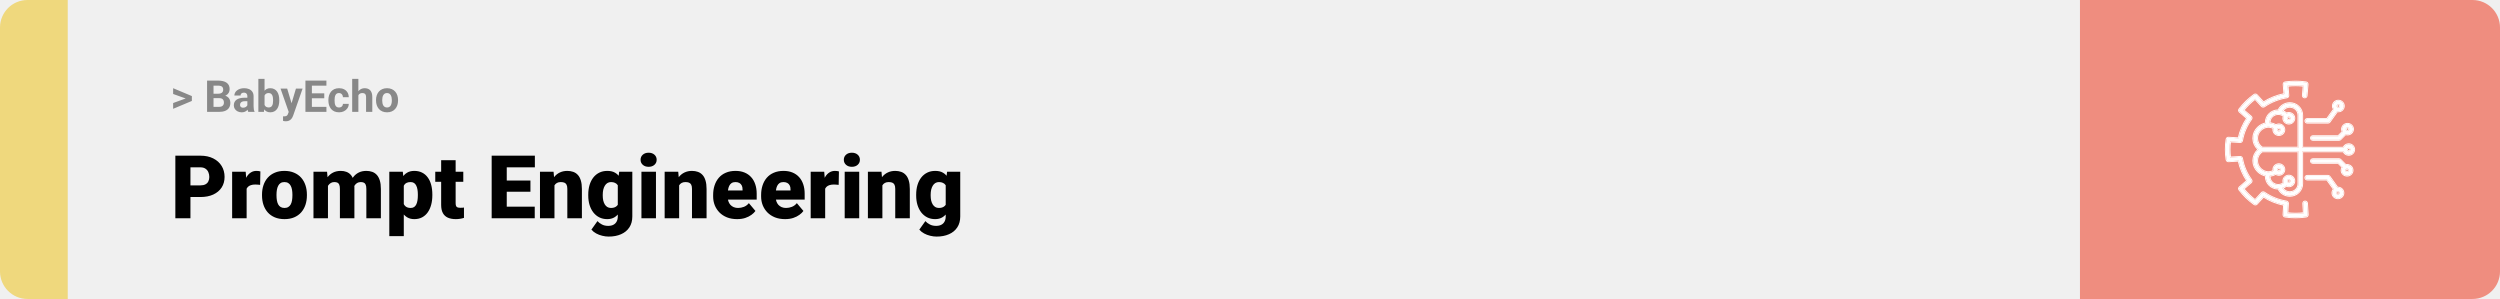
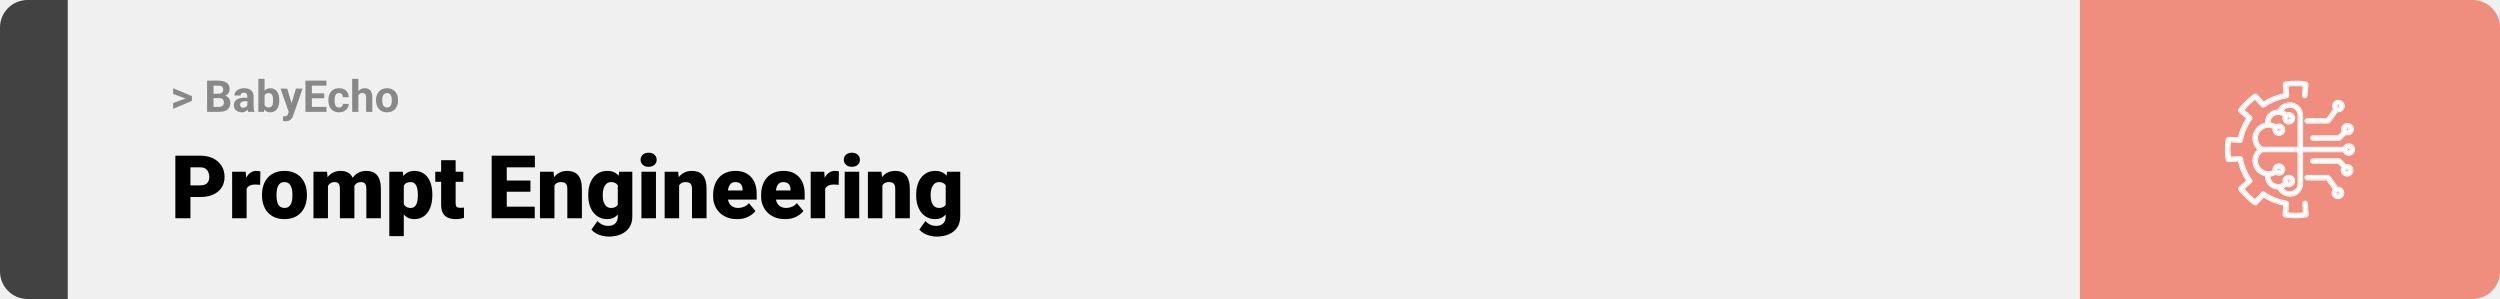
<svg xmlns="http://www.w3.org/2000/svg" width="1363" height="163" viewBox="0 0 1363 163" fill="none">
-   <path d="M0 15C0 6.716 6.716 0 15 0H37V163H15C6.716 163 0 156.284 0 148V15Z" fill="#EFD87D" />
+   <path d="M0 15C0 6.716 6.716 0 15 0H37V163H15C6.716 163 0 156.284 0 148V15Z" fill="#424242" />
  <rect width="1097" height="163" transform="translate(37)" fill="#F0F0F0" />
  <path d="M101.906 53.922L94.394 51.238V48.086L104.602 52.375V54.637L101.906 53.922ZM94.394 56.172L101.918 53.43L104.602 52.785V55.035L94.394 59.324V56.172ZM119.578 53.512H115.195L115.172 51.098H118.852C119.5 51.098 120.031 51.016 120.445 50.852C120.859 50.68 121.168 50.434 121.371 50.113C121.582 49.785 121.688 49.387 121.688 48.918C121.688 48.387 121.586 47.957 121.383 47.629C121.188 47.301 120.879 47.062 120.457 46.914C120.043 46.766 119.508 46.691 118.852 46.691H116.414V61H112.898V43.938H118.852C119.844 43.938 120.73 44.031 121.512 44.219C122.301 44.406 122.969 44.691 123.516 45.074C124.062 45.457 124.48 45.941 124.77 46.527C125.059 47.105 125.203 47.793 125.203 48.59C125.203 49.293 125.043 49.941 124.723 50.535C124.41 51.129 123.914 51.613 123.234 51.988C122.562 52.363 121.684 52.57 120.598 52.609L119.578 53.512ZM119.426 61H114.234L115.605 58.258H119.426C120.043 58.258 120.547 58.16 120.938 57.965C121.328 57.762 121.617 57.488 121.805 57.145C121.992 56.801 122.086 56.406 122.086 55.961C122.086 55.461 122 55.027 121.828 54.66C121.664 54.293 121.398 54.012 121.031 53.816C120.664 53.613 120.18 53.512 119.578 53.512H116.191L116.215 51.098H120.434L121.242 52.047C122.281 52.031 123.117 52.215 123.75 52.598C124.391 52.973 124.855 53.461 125.145 54.062C125.441 54.664 125.59 55.309 125.59 55.996C125.59 57.09 125.352 58.012 124.875 58.762C124.398 59.504 123.699 60.062 122.777 60.438C121.863 60.812 120.746 61 119.426 61ZM134.859 58.141V52.492C134.859 52.086 134.793 51.738 134.66 51.449C134.527 51.152 134.32 50.922 134.039 50.758C133.766 50.594 133.41 50.512 132.973 50.512C132.598 50.512 132.273 50.578 132 50.711C131.727 50.836 131.516 51.02 131.367 51.262C131.219 51.496 131.145 51.773 131.145 52.094H127.77C127.77 51.555 127.895 51.043 128.145 50.559C128.395 50.074 128.758 49.648 129.234 49.281C129.711 48.906 130.277 48.613 130.934 48.402C131.598 48.191 132.34 48.086 133.16 48.086C134.145 48.086 135.02 48.25 135.785 48.578C136.551 48.906 137.152 49.398 137.59 50.055C138.035 50.711 138.258 51.531 138.258 52.516V57.941C138.258 58.637 138.301 59.207 138.387 59.652C138.473 60.09 138.598 60.473 138.762 60.801V61H135.352C135.188 60.656 135.062 60.227 134.977 59.711C134.898 59.188 134.859 58.664 134.859 58.141ZM135.305 53.277L135.328 55.188H133.441C132.996 55.188 132.609 55.238 132.281 55.34C131.953 55.441 131.684 55.586 131.473 55.773C131.262 55.953 131.105 56.164 131.004 56.406C130.91 56.648 130.863 56.914 130.863 57.203C130.863 57.492 130.93 57.754 131.062 57.988C131.195 58.215 131.387 58.395 131.637 58.527C131.887 58.652 132.18 58.715 132.516 58.715C133.023 58.715 133.465 58.613 133.84 58.41C134.215 58.207 134.504 57.957 134.707 57.66C134.918 57.363 135.027 57.082 135.035 56.816L135.926 58.246C135.801 58.566 135.629 58.898 135.41 59.242C135.199 59.586 134.93 59.91 134.602 60.215C134.273 60.512 133.879 60.758 133.418 60.953C132.957 61.141 132.41 61.234 131.777 61.234C130.973 61.234 130.242 61.074 129.586 60.754C128.938 60.426 128.422 59.977 128.039 59.406C127.664 58.828 127.477 58.172 127.477 57.438C127.477 56.773 127.602 56.184 127.852 55.668C128.102 55.152 128.469 54.719 128.953 54.367C129.445 54.008 130.059 53.738 130.793 53.559C131.527 53.371 132.379 53.277 133.348 53.277H135.305ZM140.859 43H144.234V58.094L143.895 61H140.859V43ZM152.262 54.531V54.777C152.262 55.723 152.16 56.59 151.957 57.379C151.762 58.168 151.457 58.852 151.043 59.43C150.629 60 150.113 60.445 149.496 60.766C148.887 61.078 148.168 61.234 147.34 61.234C146.566 61.234 145.895 61.078 145.324 60.766C144.762 60.453 144.289 60.012 143.906 59.441C143.523 58.871 143.215 58.203 142.98 57.438C142.746 56.672 142.57 55.836 142.453 54.93V54.391C142.57 53.484 142.746 52.648 142.98 51.883C143.215 51.117 143.523 50.449 143.906 49.879C144.289 49.309 144.762 48.867 145.324 48.555C145.887 48.242 146.551 48.086 147.316 48.086C148.152 48.086 148.879 48.246 149.496 48.566C150.121 48.879 150.637 49.324 151.043 49.902C151.457 50.473 151.762 51.152 151.957 51.941C152.16 52.723 152.262 53.586 152.262 54.531ZM148.887 54.777V54.531C148.887 54.016 148.848 53.531 148.77 53.078C148.699 52.617 148.574 52.215 148.395 51.871C148.215 51.52 147.969 51.242 147.656 51.039C147.352 50.836 146.957 50.734 146.473 50.734C146.012 50.734 145.621 50.812 145.301 50.969C144.98 51.125 144.715 51.344 144.504 51.625C144.301 51.906 144.148 52.242 144.047 52.633C143.945 53.016 143.883 53.438 143.859 53.898V55.434C143.883 56.051 143.984 56.598 144.164 57.074C144.352 57.543 144.633 57.914 145.008 58.188C145.391 58.453 145.887 58.586 146.496 58.586C146.973 58.586 147.367 58.492 147.68 58.305C147.992 58.117 148.234 57.852 148.406 57.508C148.586 57.164 148.711 56.762 148.781 56.301C148.852 55.832 148.887 55.324 148.887 54.777ZM157.98 59.57L161.344 48.32H164.965L159.867 62.91C159.758 63.23 159.609 63.574 159.422 63.941C159.242 64.309 158.996 64.656 158.684 64.984C158.379 65.32 157.992 65.594 157.523 65.805C157.062 66.016 156.496 66.121 155.824 66.121C155.504 66.121 155.242 66.102 155.039 66.062C154.836 66.023 154.594 65.969 154.312 65.898V63.426C154.398 63.426 154.488 63.426 154.582 63.426C154.676 63.434 154.766 63.438 154.852 63.438C155.297 63.438 155.66 63.387 155.941 63.285C156.223 63.184 156.449 63.027 156.621 62.816C156.793 62.613 156.93 62.348 157.031 62.02L157.98 59.57ZM156.574 48.32L159.328 57.508L159.809 61.082L157.512 61.328L152.953 48.32H156.574ZM177.973 58.258V61H168.891V58.258H177.973ZM170.039 43.938V61H166.523V43.938H170.039ZM176.789 50.887V53.559H168.891V50.887H176.789ZM177.961 43.938V46.691H168.891V43.938H177.961ZM184.816 58.598C185.23 58.598 185.598 58.52 185.918 58.363C186.238 58.199 186.488 57.973 186.668 57.684C186.855 57.387 186.953 57.039 186.961 56.641H190.137C190.129 57.531 189.891 58.324 189.422 59.02C188.953 59.707 188.324 60.25 187.535 60.648C186.746 61.039 185.863 61.234 184.887 61.234C183.902 61.234 183.043 61.07 182.309 60.742C181.582 60.414 180.977 59.961 180.492 59.383C180.008 58.797 179.645 58.117 179.402 57.344C179.16 56.562 179.039 55.727 179.039 54.836V54.496C179.039 53.598 179.16 52.762 179.402 51.988C179.645 51.207 180.008 50.527 180.492 49.949C180.977 49.363 181.582 48.906 182.309 48.578C183.035 48.25 183.887 48.086 184.863 48.086C185.902 48.086 186.812 48.285 187.594 48.684C188.383 49.082 189 49.652 189.445 50.395C189.898 51.129 190.129 52 190.137 53.008H186.961C186.953 52.586 186.863 52.203 186.691 51.859C186.527 51.516 186.285 51.242 185.965 51.039C185.652 50.828 185.266 50.723 184.805 50.723C184.312 50.723 183.91 50.828 183.598 51.039C183.285 51.242 183.043 51.523 182.871 51.883C182.699 52.234 182.578 52.637 182.508 53.09C182.445 53.535 182.414 54.004 182.414 54.496V54.836C182.414 55.328 182.445 55.801 182.508 56.254C182.57 56.707 182.688 57.109 182.859 57.461C183.039 57.812 183.285 58.09 183.598 58.293C183.91 58.496 184.316 58.598 184.816 58.598ZM195.387 43V61H192.012V43H195.387ZM194.906 54.215H193.98C193.988 53.332 194.105 52.52 194.332 51.777C194.559 51.027 194.883 50.379 195.305 49.832C195.727 49.277 196.23 48.848 196.816 48.543C197.41 48.238 198.066 48.086 198.785 48.086C199.41 48.086 199.977 48.176 200.484 48.355C201 48.527 201.441 48.809 201.809 49.199C202.184 49.582 202.473 50.086 202.676 50.711C202.879 51.336 202.98 52.094 202.98 52.984V61H199.582V52.961C199.582 52.398 199.5 51.957 199.336 51.637C199.18 51.309 198.949 51.078 198.645 50.945C198.348 50.805 197.98 50.734 197.543 50.734C197.059 50.734 196.645 50.824 196.301 51.004C195.965 51.184 195.695 51.434 195.492 51.754C195.289 52.066 195.141 52.434 195.047 52.855C194.953 53.277 194.906 53.73 194.906 54.215ZM205.008 54.789V54.543C205.008 53.613 205.141 52.758 205.406 51.977C205.672 51.188 206.059 50.504 206.566 49.926C207.074 49.348 207.699 48.898 208.441 48.578C209.184 48.25 210.035 48.086 210.996 48.086C211.957 48.086 212.812 48.25 213.562 48.578C214.312 48.898 214.941 49.348 215.449 49.926C215.965 50.504 216.355 51.188 216.621 51.977C216.887 52.758 217.02 53.613 217.02 54.543V54.789C217.02 55.711 216.887 56.566 216.621 57.355C216.355 58.137 215.965 58.82 215.449 59.406C214.941 59.984 214.316 60.434 213.574 60.754C212.832 61.074 211.98 61.234 211.02 61.234C210.059 61.234 209.203 61.074 208.453 60.754C207.711 60.434 207.082 59.984 206.566 59.406C206.059 58.82 205.672 58.137 205.406 57.355C205.141 56.566 205.008 55.711 205.008 54.789ZM208.383 54.543V54.789C208.383 55.32 208.43 55.816 208.523 56.277C208.617 56.738 208.766 57.145 208.969 57.496C209.18 57.84 209.453 58.109 209.789 58.305C210.125 58.5 210.535 58.598 211.02 58.598C211.488 58.598 211.891 58.5 212.227 58.305C212.562 58.109 212.832 57.84 213.035 57.496C213.238 57.145 213.387 56.738 213.48 56.277C213.582 55.816 213.633 55.32 213.633 54.789V54.543C213.633 54.027 213.582 53.543 213.48 53.09C213.387 52.629 213.234 52.223 213.023 51.871C212.82 51.512 212.551 51.23 212.215 51.027C211.879 50.824 211.473 50.723 210.996 50.723C210.52 50.723 210.113 50.824 209.777 51.027C209.449 51.23 209.18 51.512 208.969 51.871C208.766 52.223 208.617 52.629 208.523 53.09C208.43 53.543 208.383 54.027 208.383 54.543Z" fill="#888888" />
  <path d="M109.219 107.422H100.734V101.07H109.219C110.375 101.07 111.312 100.875 112.031 100.484C112.75 100.094 113.273 99.555 113.602 98.867C113.945 98.164 114.117 97.375 114.117 96.5C114.117 95.562 113.945 94.695 113.602 93.898C113.273 93.102 112.75 92.461 112.031 91.977C111.312 91.477 110.375 91.227 109.219 91.227H103.828V119H95.602V84.875H109.219C111.953 84.875 114.305 85.375 116.273 86.375C118.258 87.375 119.781 88.75 120.844 90.5C121.906 92.234 122.438 94.219 122.438 96.453C122.438 98.656 121.906 100.578 120.844 102.219C119.781 103.859 118.258 105.141 116.273 106.062C114.305 106.969 111.953 107.422 109.219 107.422ZM134.461 99.922V119H126.562V93.641H133.945L134.461 99.922ZM141.961 93.453L141.82 100.789C141.508 100.758 141.086 100.719 140.555 100.672C140.023 100.625 139.578 100.602 139.219 100.602C138.297 100.602 137.5 100.711 136.828 100.93C136.172 101.133 135.625 101.445 135.188 101.867C134.766 102.273 134.453 102.789 134.25 103.414C134.062 104.039 133.977 104.766 133.992 105.594L132.562 104.656C132.562 102.953 132.727 101.406 133.055 100.016C133.398 98.609 133.883 97.398 134.508 96.383C135.133 95.352 135.891 94.562 136.781 94.016C137.672 93.453 138.672 93.172 139.781 93.172C140.172 93.172 140.555 93.195 140.93 93.242C141.32 93.289 141.664 93.359 141.961 93.453ZM142.852 106.578V106.086C142.852 104.227 143.117 102.516 143.648 100.953C144.18 99.375 144.961 98.008 145.992 96.852C147.023 95.695 148.297 94.797 149.812 94.156C151.328 93.5 153.078 93.172 155.062 93.172C157.062 93.172 158.82 93.5 160.336 94.156C161.867 94.797 163.148 95.695 164.18 96.852C165.211 98.008 165.992 99.375 166.523 100.953C167.055 102.516 167.32 104.227 167.32 106.086V106.578C167.32 108.422 167.055 110.133 166.523 111.711C165.992 113.273 165.211 114.641 164.18 115.812C163.148 116.969 161.875 117.867 160.359 118.508C158.844 119.148 157.094 119.469 155.109 119.469C153.125 119.469 151.367 119.148 149.836 118.508C148.305 117.867 147.023 116.969 145.992 115.812C144.961 114.641 144.18 113.273 143.648 111.711C143.117 110.133 142.852 108.422 142.852 106.578ZM150.75 106.086V106.578C150.75 107.531 150.82 108.422 150.961 109.25C151.102 110.078 151.336 110.805 151.664 111.43C151.992 112.039 152.438 112.516 153 112.859C153.562 113.203 154.266 113.375 155.109 113.375C155.938 113.375 156.625 113.203 157.172 112.859C157.734 112.516 158.18 112.039 158.508 111.43C158.836 110.805 159.07 110.078 159.211 109.25C159.352 108.422 159.422 107.531 159.422 106.578V106.086C159.422 105.164 159.352 104.297 159.211 103.484C159.07 102.656 158.836 101.93 158.508 101.305C158.18 100.664 157.734 100.164 157.172 99.805C156.609 99.445 155.906 99.266 155.062 99.266C154.234 99.266 153.539 99.445 152.977 99.805C152.43 100.164 151.992 100.664 151.664 101.305C151.336 101.93 151.102 102.656 150.961 103.484C150.82 104.297 150.75 105.164 150.75 106.086ZM178.805 99.008V119H170.906V93.641H178.312L178.805 99.008ZM177.844 105.453L176.039 105.5C176.039 103.719 176.25 102.078 176.672 100.578C177.094 99.078 177.719 97.773 178.547 96.664C179.375 95.555 180.391 94.695 181.594 94.086C182.812 93.477 184.219 93.172 185.812 93.172C186.922 93.172 187.93 93.344 188.836 93.688C189.742 94.016 190.523 94.539 191.18 95.258C191.836 95.961 192.336 96.883 192.68 98.023C193.039 99.148 193.219 100.5 193.219 102.078V119H185.32V103.086C185.32 102.008 185.195 101.195 184.945 100.648C184.711 100.102 184.367 99.734 183.914 99.547C183.461 99.359 182.906 99.266 182.25 99.266C181.562 99.266 180.945 99.422 180.398 99.734C179.852 100.047 179.383 100.484 178.992 101.047C178.617 101.594 178.328 102.242 178.125 102.992C177.938 103.742 177.844 104.562 177.844 105.453ZM192.328 105.453L190.125 105.5C190.125 103.719 190.32 102.078 190.711 100.578C191.117 99.078 191.719 97.773 192.516 96.664C193.328 95.555 194.336 94.695 195.539 94.086C196.742 93.477 198.141 93.172 199.734 93.172C200.891 93.172 201.953 93.344 202.922 93.688C203.891 94.031 204.727 94.586 205.43 95.352C206.133 96.117 206.68 97.133 207.07 98.398C207.461 99.648 207.656 101.195 207.656 103.039V119H199.734V103.039C199.734 101.992 199.609 101.203 199.359 100.672C199.125 100.125 198.781 99.758 198.328 99.57C197.875 99.367 197.336 99.266 196.711 99.266C195.961 99.266 195.312 99.422 194.766 99.734C194.219 100.047 193.758 100.484 193.383 101.047C193.023 101.594 192.758 102.242 192.586 102.992C192.414 103.742 192.328 104.562 192.328 105.453ZM220.148 98.516V128.75H212.25V93.641H219.609L220.148 98.516ZM235.711 106.016V106.508C235.711 108.352 235.5 110.062 235.078 111.641C234.656 113.219 234.031 114.594 233.203 115.766C232.375 116.938 231.344 117.852 230.109 118.508C228.891 119.148 227.477 119.469 225.867 119.469C224.352 119.469 223.047 119.133 221.953 118.461C220.859 117.789 219.945 116.859 219.211 115.672C218.477 114.484 217.883 113.125 217.43 111.594C216.977 110.062 216.617 108.445 216.352 106.742V106.109C216.617 104.281 216.977 102.586 217.43 101.023C217.883 99.445 218.477 98.07 219.211 96.898C219.945 95.727 220.852 94.812 221.93 94.156C223.023 93.5 224.328 93.172 225.844 93.172C227.453 93.172 228.867 93.477 230.086 94.086C231.32 94.695 232.352 95.57 233.18 96.711C234.023 97.836 234.656 99.188 235.078 100.766C235.5 102.344 235.711 104.094 235.711 106.016ZM227.812 106.508V106.016C227.812 105.031 227.742 104.133 227.602 103.32C227.461 102.492 227.234 101.773 226.922 101.164C226.625 100.555 226.227 100.086 225.727 99.758C225.227 99.43 224.609 99.266 223.875 99.266C223.031 99.266 222.32 99.398 221.742 99.664C221.18 99.914 220.727 100.305 220.383 100.836C220.055 101.352 219.82 102 219.68 102.781C219.555 103.547 219.5 104.445 219.516 105.477V107.398C219.484 108.586 219.602 109.633 219.867 110.539C220.133 111.43 220.594 112.125 221.25 112.625C221.906 113.125 222.797 113.375 223.922 113.375C224.672 113.375 225.297 113.203 225.797 112.859C226.297 112.5 226.695 112.008 226.992 111.383C227.289 110.742 227.5 110.008 227.625 109.18C227.75 108.352 227.812 107.461 227.812 106.508ZM252.586 93.641V99.125H237.305V93.641H252.586ZM240.516 87.336H248.414V110.727C248.414 111.398 248.492 111.922 248.648 112.297C248.805 112.656 249.07 112.914 249.445 113.07C249.836 113.211 250.352 113.281 250.992 113.281C251.445 113.281 251.82 113.273 252.117 113.258C252.414 113.227 252.695 113.188 252.961 113.141V118.789C252.289 119.008 251.586 119.172 250.852 119.281C250.117 119.406 249.336 119.469 248.508 119.469C246.82 119.469 245.375 119.203 244.172 118.672C242.984 118.141 242.078 117.305 241.453 116.164C240.828 115.023 240.516 113.539 240.516 111.711V87.336ZM291.539 112.672V119H273.352V112.672H291.539ZM276.281 84.875V119H268.055V84.875H276.281ZM289.195 98.422V104.539H273.352V98.422H289.195ZM291.609 84.875V91.227H273.352V84.875H291.609ZM302.297 99.055V119H294.398V93.641H301.805L302.297 99.055ZM301.359 105.453L299.508 105.5C299.508 103.562 299.742 101.836 300.211 100.32C300.68 98.789 301.344 97.492 302.203 96.43C303.062 95.367 304.086 94.562 305.273 94.016C306.477 93.453 307.812 93.172 309.281 93.172C310.453 93.172 311.523 93.344 312.492 93.688C313.477 94.031 314.32 94.586 315.023 95.352C315.742 96.117 316.289 97.133 316.664 98.398C317.055 99.648 317.25 101.195 317.25 103.039V119H309.305V103.016C309.305 102 309.164 101.227 308.883 100.695C308.602 100.148 308.195 99.773 307.664 99.57C307.133 99.367 306.484 99.266 305.719 99.266C304.906 99.266 304.219 99.422 303.656 99.734C303.094 100.047 302.641 100.484 302.297 101.047C301.969 101.594 301.727 102.242 301.57 102.992C301.43 103.742 301.359 104.562 301.359 105.453ZM337.57 93.641H344.742V118.016C344.742 120.359 344.203 122.344 343.125 123.969C342.047 125.609 340.539 126.852 338.602 127.695C336.68 128.555 334.43 128.984 331.852 128.984C330.711 128.984 329.547 128.836 328.359 128.539C327.172 128.258 326.062 127.836 325.031 127.273C324 126.711 323.133 126.016 322.43 125.188L325.734 120.547C326.375 121.266 327.18 121.875 328.148 122.375C329.117 122.891 330.258 123.148 331.57 123.148C332.711 123.148 333.664 122.945 334.43 122.539C335.211 122.133 335.805 121.539 336.211 120.758C336.617 119.992 336.82 119.062 336.82 117.969V99.641L337.57 93.641ZM320.719 106.625V106.133C320.719 104.211 320.953 102.461 321.422 100.883C321.906 99.289 322.594 97.922 323.484 96.781C324.391 95.625 325.484 94.734 326.766 94.109C328.047 93.484 329.492 93.172 331.102 93.172C332.836 93.172 334.258 93.508 335.367 94.18C336.492 94.836 337.391 95.758 338.062 96.945C338.75 98.133 339.281 99.523 339.656 101.117C340.047 102.695 340.375 104.398 340.641 106.227V106.812C340.375 108.531 340.008 110.156 339.539 111.688C339.086 113.203 338.492 114.547 337.758 115.719C337.023 116.891 336.102 117.812 334.992 118.484C333.898 119.141 332.586 119.469 331.055 119.469C329.461 119.469 328.023 119.148 326.742 118.508C325.477 117.867 324.391 116.969 323.484 115.812C322.594 114.656 321.906 113.297 321.422 111.734C320.953 110.172 320.719 108.469 320.719 106.625ZM328.617 106.133V106.625C328.617 107.578 328.703 108.461 328.875 109.273C329.062 110.086 329.344 110.805 329.719 111.43C330.094 112.039 330.555 112.516 331.102 112.859C331.664 113.203 332.32 113.375 333.07 113.375C334.211 113.375 335.133 113.133 335.836 112.648C336.539 112.164 337.047 111.477 337.359 110.586C337.672 109.695 337.805 108.648 337.758 107.445V105.594C337.789 104.562 337.719 103.656 337.547 102.875C337.375 102.078 337.102 101.414 336.727 100.883C336.367 100.352 335.883 99.953 335.273 99.688C334.68 99.406 333.961 99.266 333.117 99.266C332.383 99.266 331.734 99.438 331.172 99.781C330.609 100.125 330.141 100.609 329.766 101.234C329.391 101.844 329.102 102.57 328.898 103.414C328.711 104.242 328.617 105.148 328.617 106.133ZM357.633 93.641V119H349.711V93.641H357.633ZM349.242 87.102C349.242 85.977 349.648 85.055 350.461 84.336C351.273 83.617 352.328 83.258 353.625 83.258C354.922 83.258 355.977 83.617 356.789 84.336C357.602 85.055 358.008 85.977 358.008 87.102C358.008 88.227 357.602 89.148 356.789 89.867C355.977 90.586 354.922 90.945 353.625 90.945C352.328 90.945 351.273 90.586 350.461 89.867C349.648 89.148 349.242 88.227 349.242 87.102ZM370.266 99.055V119H362.367V93.641H369.773L370.266 99.055ZM369.328 105.453L367.477 105.5C367.477 103.562 367.711 101.836 368.18 100.32C368.648 98.789 369.312 97.492 370.172 96.43C371.031 95.367 372.055 94.562 373.242 94.016C374.445 93.453 375.781 93.172 377.25 93.172C378.422 93.172 379.492 93.344 380.461 93.688C381.445 94.031 382.289 94.586 382.992 95.352C383.711 96.117 384.258 97.133 384.633 98.398C385.023 99.648 385.219 101.195 385.219 103.039V119H377.273V103.016C377.273 102 377.133 101.227 376.852 100.695C376.57 100.148 376.164 99.773 375.633 99.57C375.102 99.367 374.453 99.266 373.688 99.266C372.875 99.266 372.188 99.422 371.625 99.734C371.062 100.047 370.609 100.484 370.266 101.047C369.938 101.594 369.695 102.242 369.539 102.992C369.398 103.742 369.328 104.562 369.328 105.453ZM401.883 119.469C399.82 119.469 397.977 119.148 396.352 118.508C394.727 117.852 393.352 116.953 392.227 115.812C391.117 114.672 390.266 113.359 389.672 111.875C389.094 110.391 388.805 108.82 388.805 107.164V106.273C388.805 104.414 389.062 102.695 389.578 101.117C390.094 99.523 390.859 98.133 391.875 96.945C392.891 95.758 394.164 94.836 395.695 94.18C397.227 93.508 399.008 93.172 401.039 93.172C402.836 93.172 404.445 93.461 405.867 94.039C407.289 94.617 408.492 95.445 409.477 96.523C410.477 97.602 411.234 98.906 411.75 100.438C412.281 101.969 412.547 103.688 412.547 105.594V108.805H391.828V103.859H404.836V103.25C404.852 102.406 404.703 101.688 404.391 101.094C404.094 100.5 403.656 100.047 403.078 99.734C402.5 99.422 401.797 99.266 400.969 99.266C400.109 99.266 399.398 99.453 398.836 99.828C398.289 100.203 397.859 100.719 397.547 101.375C397.25 102.016 397.039 102.758 396.914 103.602C396.789 104.445 396.727 105.336 396.727 106.273V107.164C396.727 108.102 396.852 108.953 397.102 109.719C397.367 110.484 397.742 111.141 398.227 111.688C398.727 112.219 399.32 112.633 400.008 112.93C400.711 113.227 401.508 113.375 402.398 113.375C403.477 113.375 404.539 113.172 405.586 112.766C406.633 112.359 407.531 111.688 408.281 110.75L411.867 115.016C411.352 115.75 410.617 116.461 409.664 117.148C408.727 117.836 407.602 118.398 406.289 118.836C404.977 119.258 403.508 119.469 401.883 119.469ZM428.039 119.469C425.977 119.469 424.133 119.148 422.508 118.508C420.883 117.852 419.508 116.953 418.383 115.812C417.273 114.672 416.422 113.359 415.828 111.875C415.25 110.391 414.961 108.82 414.961 107.164V106.273C414.961 104.414 415.219 102.695 415.734 101.117C416.25 99.523 417.016 98.133 418.031 96.945C419.047 95.758 420.32 94.836 421.852 94.18C423.383 93.508 425.164 93.172 427.195 93.172C428.992 93.172 430.602 93.461 432.023 94.039C433.445 94.617 434.648 95.445 435.633 96.523C436.633 97.602 437.391 98.906 437.906 100.438C438.438 101.969 438.703 103.688 438.703 105.594V108.805H417.984V103.859H430.992V103.25C431.008 102.406 430.859 101.688 430.547 101.094C430.25 100.5 429.812 100.047 429.234 99.734C428.656 99.422 427.953 99.266 427.125 99.266C426.266 99.266 425.555 99.453 424.992 99.828C424.445 100.203 424.016 100.719 423.703 101.375C423.406 102.016 423.195 102.758 423.07 103.602C422.945 104.445 422.883 105.336 422.883 106.273V107.164C422.883 108.102 423.008 108.953 423.258 109.719C423.523 110.484 423.898 111.141 424.383 111.688C424.883 112.219 425.477 112.633 426.164 112.93C426.867 113.227 427.664 113.375 428.555 113.375C429.633 113.375 430.695 113.172 431.742 112.766C432.789 112.359 433.688 111.688 434.438 110.75L438.023 115.016C437.508 115.75 436.773 116.461 435.82 117.148C434.883 117.836 433.758 118.398 432.445 118.836C431.133 119.258 429.664 119.469 428.039 119.469ZM449.883 99.922V119H441.984V93.641H449.367L449.883 99.922ZM457.383 93.453L457.242 100.789C456.93 100.758 456.508 100.719 455.977 100.672C455.445 100.625 455 100.602 454.641 100.602C453.719 100.602 452.922 100.711 452.25 100.93C451.594 101.133 451.047 101.445 450.609 101.867C450.188 102.273 449.875 102.789 449.672 103.414C449.484 104.039 449.398 104.766 449.414 105.594L447.984 104.656C447.984 102.953 448.148 101.406 448.477 100.016C448.82 98.609 449.305 97.398 449.93 96.383C450.555 95.352 451.312 94.562 452.203 94.016C453.094 93.453 454.094 93.172 455.203 93.172C455.594 93.172 455.977 93.195 456.352 93.242C456.742 93.289 457.086 93.359 457.383 93.453ZM468.445 93.641V119H460.523V93.641H468.445ZM460.055 87.102C460.055 85.977 460.461 85.055 461.273 84.336C462.086 83.617 463.141 83.258 464.438 83.258C465.734 83.258 466.789 83.617 467.602 84.336C468.414 85.055 468.82 85.977 468.82 87.102C468.82 88.227 468.414 89.148 467.602 89.867C466.789 90.586 465.734 90.945 464.438 90.945C463.141 90.945 462.086 90.586 461.273 89.867C460.461 89.148 460.055 88.227 460.055 87.102ZM481.078 99.055V119H473.18V93.641H480.586L481.078 99.055ZM480.141 105.453L478.289 105.5C478.289 103.562 478.523 101.836 478.992 100.32C479.461 98.789 480.125 97.492 480.984 96.43C481.844 95.367 482.867 94.562 484.055 94.016C485.258 93.453 486.594 93.172 488.062 93.172C489.234 93.172 490.305 93.344 491.273 93.688C492.258 94.031 493.102 94.586 493.805 95.352C494.523 96.117 495.07 97.133 495.445 98.398C495.836 99.648 496.031 101.195 496.031 103.039V119H488.086V103.016C488.086 102 487.945 101.227 487.664 100.695C487.383 100.148 486.977 99.773 486.445 99.57C485.914 99.367 485.266 99.266 484.5 99.266C483.688 99.266 483 99.422 482.438 99.734C481.875 100.047 481.422 100.484 481.078 101.047C480.75 101.594 480.508 102.242 480.352 102.992C480.211 103.742 480.141 104.562 480.141 105.453ZM516.352 93.641H523.523V118.016C523.523 120.359 522.984 122.344 521.906 123.969C520.828 125.609 519.32 126.852 517.383 127.695C515.461 128.555 513.211 128.984 510.633 128.984C509.492 128.984 508.328 128.836 507.141 128.539C505.953 128.258 504.844 127.836 503.812 127.273C502.781 126.711 501.914 126.016 501.211 125.188L504.516 120.547C505.156 121.266 505.961 121.875 506.93 122.375C507.898 122.891 509.039 123.148 510.352 123.148C511.492 123.148 512.445 122.945 513.211 122.539C513.992 122.133 514.586 121.539 514.992 120.758C515.398 119.992 515.602 119.062 515.602 117.969V99.641L516.352 93.641ZM499.5 106.625V106.133C499.5 104.211 499.734 102.461 500.203 100.883C500.688 99.289 501.375 97.922 502.266 96.781C503.172 95.625 504.266 94.734 505.547 94.109C506.828 93.484 508.273 93.172 509.883 93.172C511.617 93.172 513.039 93.508 514.148 94.18C515.273 94.836 516.172 95.758 516.844 96.945C517.531 98.133 518.062 99.523 518.438 101.117C518.828 102.695 519.156 104.398 519.422 106.227V106.812C519.156 108.531 518.789 110.156 518.32 111.688C517.867 113.203 517.273 114.547 516.539 115.719C515.805 116.891 514.883 117.812 513.773 118.484C512.68 119.141 511.367 119.469 509.836 119.469C508.242 119.469 506.805 119.148 505.523 118.508C504.258 117.867 503.172 116.969 502.266 115.812C501.375 114.656 500.688 113.297 500.203 111.734C499.734 110.172 499.5 108.469 499.5 106.625ZM507.398 106.133V106.625C507.398 107.578 507.484 108.461 507.656 109.273C507.844 110.086 508.125 110.805 508.5 111.43C508.875 112.039 509.336 112.516 509.883 112.859C510.445 113.203 511.102 113.375 511.852 113.375C512.992 113.375 513.914 113.133 514.617 112.648C515.32 112.164 515.828 111.477 516.141 110.586C516.453 109.695 516.586 108.648 516.539 107.445V105.594C516.57 104.562 516.5 103.656 516.328 102.875C516.156 102.078 515.883 101.414 515.508 100.883C515.148 100.352 514.664 99.953 514.055 99.688C513.461 99.406 512.742 99.266 511.898 99.266C511.164 99.266 510.516 99.438 509.953 99.781C509.391 100.125 508.922 100.609 508.547 101.234C508.172 101.844 507.883 102.57 507.68 103.414C507.492 104.242 507.398 105.148 507.398 106.133Z" fill="black" />
  <path d="M1134 0H1348C1356.28 0 1363 6.716 1363 15V148C1363 156.284 1356.28 163 1348 163H1134V0Z" fill="#EF8D7F" />
  <mask id="path-5-outside-1_3_82" maskUnits="userSpaceOnUse" x="1212.5" y="43.5" width="72" height="76" fill="black">
    <rect fill="white" x="1212.5" y="43.5" width="72" height="76" />
    <path d="M1257.78 110.795L1258.17 117.033C1258.2 117.55 1257.82 118.005 1257.3 118.082C1255.41 118.359 1253.48 118.5 1251.56 118.5C1249.65 118.5 1247.72 118.359 1245.83 118.082C1245.3 118.005 1244.93 117.55 1244.96 117.033L1245.29 111.677C1241.26 110.891 1237.48 109.371 1234.05 107.148L1230.39 111.163C1230.04 111.55 1229.44 111.612 1229.01 111.305C1225.91 109.088 1223.19 106.436 1220.9 103.423C1220.59 103.006 1220.65 102.425 1221.05 102.081L1225.18 98.523C1222.89 95.186 1221.33 91.519 1220.52 87.599L1215.01 87.921C1214.48 87.953 1214.01 87.584 1213.93 87.072C1213.64 85.241 1213.5 83.366 1213.5 81.499C1213.5 79.632 1213.64 77.757 1213.93 75.925C1214.01 75.413 1214.48 75.037 1215.01 75.077L1220.52 75.399C1221.33 71.48 1222.89 67.813 1225.18 64.475L1221.05 60.917C1220.65 60.573 1220.59 59.992 1220.9 59.575C1223.18 56.565 1225.91 53.913 1229.01 51.693C1229.44 51.386 1230.04 51.448 1230.39 51.834L1234.05 55.85C1237.51 53.619 1241.42 52.054 1245.48 51.284L1245.04 45.974C1245 45.45 1245.38 44.982 1245.92 44.904C1249.64 44.365 1253.49 44.365 1257.21 44.904C1257.75 44.982 1258.13 45.45 1258.09 45.974L1257.57 52.189C1257.52 52.74 1257.02 53.15 1256.46 53.105C1255.89 53.06 1255.47 52.578 1255.52 52.027L1255.96 46.757C1253.05 46.413 1250.08 46.413 1247.17 46.757L1247.61 52.027C1247.66 52.546 1247.28 53.011 1246.75 53.095C1242.36 53.791 1238.12 55.484 1234.48 57.99C1234.05 58.285 1233.46 58.218 1233.11 57.837L1229.48 53.854C1227.1 55.651 1224.97 57.725 1223.12 60.034L1227.22 63.565C1227.61 63.904 1227.68 64.475 1227.38 64.891C1224.81 68.424 1223.12 72.369 1222.38 76.619C1222.29 77.122 1221.82 77.48 1221.3 77.448L1215.84 77.129C1215.65 78.572 1215.56 80.038 1215.56 81.499C1215.56 82.96 1215.65 84.426 1215.84 85.869L1221.3 85.549C1221.82 85.516 1222.29 85.877 1222.38 86.379C1223.12 90.63 1224.81 94.576 1227.38 98.108C1227.68 98.524 1227.61 99.095 1227.22 99.434L1223.12 102.964C1224.97 105.276 1227.11 107.349 1229.48 109.144L1233.11 105.161C1233.46 104.779 1234.05 104.713 1234.48 105.008C1238.11 107.508 1242.17 109.143 1246.54 109.869C1247.06 109.955 1247.43 110.406 1247.4 110.915L1247.07 116.229C1250.04 116.589 1253.09 116.589 1256.06 116.229L1255.73 110.915C1255.7 110.363 1256.13 109.89 1256.7 109.857C1257.26 109.827 1257.75 110.244 1257.78 110.795ZM1279.87 67.519C1281.52 67.519 1282.86 68.823 1282.86 70.426C1282.86 72.028 1281.52 73.332 1279.87 73.332C1279.49 73.332 1279.13 73.256 1278.8 73.131L1276 75.947C1275.8 76.142 1275.54 76.252 1275.26 76.252H1260.97C1260.4 76.252 1259.94 75.805 1259.94 75.252C1259.94 74.7 1260.4 74.252 1260.97 74.252H1274.82L1277.25 71.805C1277.02 71.393 1276.88 70.928 1276.88 70.426C1276.88 68.823 1278.22 67.519 1279.87 67.519ZM1278.93 70.426C1278.93 70.926 1279.35 71.332 1279.87 71.332C1280.38 71.332 1280.8 70.926 1280.8 70.426C1280.8 69.926 1280.38 69.52 1279.87 69.52C1279.35 69.52 1278.93 69.926 1278.93 70.426ZM1268.7 64.889L1272.51 59.558C1272.12 59.069 1271.89 58.465 1271.89 57.803C1271.89 56.2 1273.23 54.897 1274.87 54.897C1276.52 54.897 1277.86 56.2 1277.86 57.803C1277.86 59.405 1276.52 60.709 1274.87 60.709C1274.66 60.709 1274.45 60.684 1274.24 60.64L1270.08 66.46C1269.89 66.729 1269.57 66.889 1269.23 66.889H1257.92C1257.35 66.889 1256.89 66.442 1256.89 65.889C1256.89 65.337 1257.35 64.889 1257.92 64.889H1268.7V64.889ZM1273.94 57.803C1273.94 58.303 1274.36 58.709 1274.87 58.709C1275.39 58.709 1275.81 58.303 1275.81 57.803C1275.81 57.303 1275.39 56.897 1274.87 56.897C1274.36 56.897 1273.94 57.303 1273.94 57.803ZM1277.62 105.196C1277.62 106.798 1276.28 108.102 1274.63 108.102C1272.98 108.102 1271.64 106.798 1271.64 105.196C1271.64 104.412 1271.96 103.703 1272.48 103.179L1268.69 97.885H1257.92C1257.35 97.885 1256.89 97.438 1256.89 96.885C1256.89 96.333 1257.35 95.885 1257.92 95.885H1269.23C1269.57 95.885 1269.89 96.046 1270.08 96.314L1274.37 102.315C1274.46 102.307 1274.54 102.289 1274.63 102.289C1276.28 102.289 1277.62 103.593 1277.62 105.196ZM1275.56 105.196C1275.56 104.696 1275.14 104.289 1274.63 104.289C1274.11 104.289 1273.69 104.696 1273.69 105.196C1273.69 105.695 1274.11 106.102 1274.63 106.102C1275.14 106.102 1275.56 105.695 1275.56 105.196ZM1282.61 92.851C1282.61 94.453 1281.27 95.757 1279.62 95.757C1277.97 95.757 1276.63 94.453 1276.63 92.851C1276.63 92.227 1276.84 91.652 1277.18 91.178L1274.82 88.8H1260.97C1260.4 88.8 1259.94 88.353 1259.94 87.8C1259.94 87.248 1260.4 86.8 1260.97 86.8H1275.26C1275.54 86.8 1275.8 86.911 1276 87.106L1278.91 90.036C1279.14 89.982 1279.37 89.944 1279.62 89.944C1281.27 89.944 1282.61 91.248 1282.61 92.851ZM1280.55 92.851C1280.55 92.351 1280.13 91.944 1279.62 91.944C1279.11 91.944 1278.69 92.351 1278.69 92.851C1278.69 93.35 1279.11 93.757 1279.62 93.757C1280.13 93.757 1280.55 93.35 1280.55 92.851ZM1283.5 81.526C1283.5 83.129 1282.16 84.432 1280.51 84.432C1279.22 84.432 1278.14 83.635 1277.71 82.526H1255.16V100.204C1255.16 103.826 1252.13 106.773 1248.41 106.773C1245.68 106.773 1243.27 105.218 1242.21 102.835C1242.17 102.836 1242.13 102.837 1242.08 102.837C1238.36 102.837 1235.33 99.89 1235.33 96.267C1235.33 96.094 1235.33 95.92 1235.35 95.748C1233.74 95.435 1232.22 94.633 1230.98 93.425C1229.39 91.876 1228.51 89.816 1228.51 87.625C1228.51 85.434 1229.39 83.375 1230.98 81.826C1231.1 81.71 1231.23 81.608 1231.36 81.499C1231.23 81.39 1231.1 81.288 1230.98 81.172C1229.39 79.623 1228.51 77.564 1228.51 75.373C1228.51 73.182 1229.39 71.123 1230.98 69.573C1232.22 68.366 1233.74 67.563 1235.35 67.251C1235.33 67.078 1235.33 66.905 1235.33 66.731C1235.33 63.108 1238.36 60.161 1242.08 60.161C1242.13 60.161 1242.17 60.162 1242.21 60.163C1243.27 57.78 1245.68 56.225 1248.41 56.225C1252.13 56.225 1255.16 59.172 1255.16 62.794V80.526H1277.71C1278.14 79.417 1279.22 78.62 1280.51 78.62C1282.16 78.62 1283.5 79.924 1283.5 81.526ZM1232.44 79.758C1232.72 80.036 1233.05 80.279 1233.39 80.499H1253.11V62.794C1253.11 60.275 1251 58.225 1248.41 58.225C1246.68 58.225 1245.14 59.12 1244.32 60.53C1245.15 60.813 1245.92 61.254 1246.59 61.836C1246.6 61.843 1246.6 61.853 1246.61 61.86C1246.99 61.686 1247.42 61.581 1247.87 61.581C1249.51 61.581 1250.86 62.885 1250.86 64.487C1250.86 66.09 1249.51 67.394 1247.87 67.394C1246.22 67.394 1244.88 66.09 1244.88 64.487C1244.88 64.054 1244.98 63.647 1245.16 63.277C1244.3 62.558 1243.22 62.161 1242.08 62.161C1239.49 62.161 1237.38 64.211 1237.38 66.731C1237.38 66.875 1237.4 67.018 1237.41 67.162C1238.63 67.284 1239.8 67.658 1240.85 68.27C1241.31 67.987 1241.85 67.818 1242.43 67.818C1244.08 67.818 1245.42 69.121 1245.42 70.724C1245.42 72.326 1244.08 73.63 1242.43 73.63C1240.78 73.63 1239.44 72.326 1239.44 70.724C1239.44 70.43 1239.5 70.152 1239.58 69.884C1238.66 69.388 1237.63 69.117 1236.55 69.114C1235.06 69.194 1233.6 69.857 1232.44 70.987C1231.23 72.159 1230.57 73.716 1230.57 75.373C1230.57 77.029 1231.23 78.587 1232.44 79.758ZM1241.5 70.724C1241.5 71.224 1241.92 71.63 1242.43 71.63C1242.95 71.63 1243.36 71.224 1243.36 70.724C1243.36 70.224 1242.95 69.818 1242.43 69.818C1241.92 69.818 1241.5 70.224 1241.5 70.724ZM1247.87 65.394C1248.38 65.394 1248.8 64.987 1248.8 64.488C1248.8 63.988 1248.38 63.582 1247.87 63.582C1247.35 63.582 1246.93 63.988 1246.93 64.488C1246.93 64.987 1247.35 65.394 1247.87 65.394ZM1253.11 100.204V82.499H1233.37C1233.03 82.717 1232.72 82.965 1232.44 83.24C1231.23 84.411 1230.57 85.969 1230.57 87.625C1230.57 89.282 1231.23 90.839 1232.44 92.011C1233.6 93.141 1235.06 93.804 1236.55 93.884C1237.61 93.881 1238.63 93.62 1239.54 93.139C1239.48 92.911 1239.44 92.677 1239.44 92.431C1239.44 90.829 1240.78 89.525 1242.43 89.525C1244.08 89.525 1245.42 90.829 1245.42 92.431C1245.42 94.034 1244.08 95.338 1242.43 95.338C1241.79 95.338 1241.2 95.136 1240.71 94.801C1239.7 95.368 1238.58 95.719 1237.41 95.837C1237.4 95.98 1237.38 96.123 1237.38 96.267C1237.38 98.787 1239.49 100.836 1242.08 100.836C1243.19 100.836 1244.26 100.455 1245.1 99.765C1244.96 99.426 1244.88 99.056 1244.88 98.668C1244.88 97.065 1246.22 95.761 1247.87 95.761C1249.51 95.761 1250.86 97.065 1250.86 98.668C1250.86 100.27 1249.51 101.574 1247.87 101.574C1247.37 101.574 1246.91 101.445 1246.5 101.236C1245.85 101.779 1245.11 102.198 1244.32 102.468C1245.14 103.878 1246.68 104.773 1248.41 104.773C1251 104.773 1253.11 102.724 1253.11 100.204ZM1247.87 99.574C1248.38 99.574 1248.8 99.168 1248.8 98.668C1248.8 98.168 1248.38 97.762 1247.87 97.762C1247.35 97.762 1246.93 98.168 1246.93 98.668C1246.93 99.168 1247.35 99.574 1247.87 99.574ZM1242.43 93.338C1242.95 93.338 1243.36 92.931 1243.36 92.432C1243.36 91.932 1242.95 91.525 1242.43 91.525C1241.92 91.525 1241.5 91.932 1241.5 92.432C1241.5 92.599 1241.55 92.754 1241.63 92.889C1241.65 92.909 1241.67 92.925 1241.68 92.946C1241.7 92.969 1241.71 92.993 1241.73 93.017C1241.9 93.211 1242.15 93.338 1242.43 93.338ZM1281.44 81.526C1281.44 81.026 1281.02 80.62 1280.51 80.62C1280 80.62 1279.58 81.026 1279.58 81.526C1279.58 82.026 1280 82.432 1280.51 82.432C1281.02 82.432 1281.44 82.026 1281.44 81.526Z" />
  </mask>
  <path d="M1257.78 110.795L1258.17 117.033C1258.2 117.55 1257.82 118.005 1257.3 118.082C1255.41 118.359 1253.48 118.5 1251.56 118.5C1249.65 118.5 1247.72 118.359 1245.83 118.082C1245.3 118.005 1244.93 117.55 1244.96 117.033L1245.29 111.677C1241.26 110.891 1237.48 109.371 1234.05 107.148L1230.39 111.163C1230.04 111.55 1229.44 111.612 1229.01 111.305C1225.91 109.088 1223.19 106.436 1220.9 103.423C1220.59 103.006 1220.65 102.425 1221.05 102.081L1225.18 98.523C1222.89 95.186 1221.33 91.519 1220.52 87.599L1215.01 87.921C1214.48 87.953 1214.01 87.584 1213.93 87.072C1213.64 85.241 1213.5 83.366 1213.5 81.499C1213.5 79.632 1213.64 77.757 1213.93 75.925C1214.01 75.413 1214.48 75.037 1215.01 75.077L1220.52 75.399C1221.33 71.48 1222.89 67.813 1225.18 64.475L1221.05 60.917C1220.65 60.573 1220.59 59.992 1220.9 59.575C1223.18 56.565 1225.91 53.913 1229.01 51.693C1229.44 51.386 1230.04 51.448 1230.39 51.834L1234.05 55.85C1237.51 53.619 1241.42 52.054 1245.48 51.284L1245.04 45.974C1245 45.45 1245.38 44.982 1245.92 44.904C1249.64 44.365 1253.49 44.365 1257.21 44.904C1257.75 44.982 1258.13 45.45 1258.09 45.974L1257.57 52.189C1257.52 52.74 1257.02 53.15 1256.46 53.105C1255.89 53.06 1255.47 52.578 1255.52 52.027L1255.96 46.757C1253.05 46.413 1250.08 46.413 1247.17 46.757L1247.61 52.027C1247.66 52.546 1247.28 53.011 1246.75 53.095C1242.36 53.791 1238.12 55.484 1234.48 57.99C1234.05 58.285 1233.46 58.218 1233.11 57.837L1229.48 53.854C1227.1 55.651 1224.97 57.725 1223.12 60.034L1227.22 63.565C1227.61 63.904 1227.68 64.475 1227.38 64.891C1224.81 68.424 1223.12 72.369 1222.38 76.619C1222.29 77.122 1221.82 77.48 1221.3 77.448L1215.84 77.129C1215.65 78.572 1215.56 80.038 1215.56 81.499C1215.56 82.96 1215.65 84.426 1215.84 85.869L1221.3 85.549C1221.82 85.516 1222.29 85.877 1222.38 86.379C1223.12 90.63 1224.81 94.576 1227.38 98.108C1227.68 98.524 1227.61 99.095 1227.22 99.434L1223.12 102.964C1224.97 105.276 1227.11 107.349 1229.48 109.144L1233.11 105.161C1233.46 104.779 1234.05 104.713 1234.48 105.008C1238.11 107.508 1242.17 109.143 1246.54 109.869C1247.06 109.955 1247.43 110.406 1247.4 110.915L1247.07 116.229C1250.04 116.589 1253.09 116.589 1256.06 116.229L1255.73 110.915C1255.7 110.363 1256.13 109.89 1256.7 109.857C1257.26 109.827 1257.75 110.244 1257.78 110.795ZM1279.87 67.519C1281.52 67.519 1282.86 68.823 1282.86 70.426C1282.86 72.028 1281.52 73.332 1279.87 73.332C1279.49 73.332 1279.13 73.256 1278.8 73.131L1276 75.947C1275.8 76.142 1275.54 76.252 1275.26 76.252H1260.97C1260.4 76.252 1259.94 75.805 1259.94 75.252C1259.94 74.7 1260.4 74.252 1260.97 74.252H1274.82L1277.25 71.805C1277.02 71.393 1276.88 70.928 1276.88 70.426C1276.88 68.823 1278.22 67.519 1279.87 67.519ZM1278.93 70.426C1278.93 70.926 1279.35 71.332 1279.87 71.332C1280.38 71.332 1280.8 70.926 1280.8 70.426C1280.8 69.926 1280.38 69.52 1279.87 69.52C1279.35 69.52 1278.93 69.926 1278.93 70.426ZM1268.7 64.889L1272.51 59.558C1272.12 59.069 1271.89 58.465 1271.89 57.803C1271.89 56.2 1273.23 54.897 1274.87 54.897C1276.52 54.897 1277.86 56.2 1277.86 57.803C1277.86 59.405 1276.52 60.709 1274.87 60.709C1274.66 60.709 1274.45 60.684 1274.24 60.64L1270.08 66.46C1269.89 66.729 1269.57 66.889 1269.23 66.889H1257.92C1257.35 66.889 1256.89 66.442 1256.89 65.889C1256.89 65.337 1257.35 64.889 1257.92 64.889H1268.7V64.889ZM1273.94 57.803C1273.94 58.303 1274.36 58.709 1274.87 58.709C1275.39 58.709 1275.81 58.303 1275.81 57.803C1275.81 57.303 1275.39 56.897 1274.87 56.897C1274.36 56.897 1273.94 57.303 1273.94 57.803ZM1277.62 105.196C1277.62 106.798 1276.28 108.102 1274.63 108.102C1272.98 108.102 1271.64 106.798 1271.64 105.196C1271.64 104.412 1271.96 103.703 1272.48 103.179L1268.69 97.885H1257.92C1257.35 97.885 1256.89 97.438 1256.89 96.885C1256.89 96.333 1257.35 95.885 1257.92 95.885H1269.23C1269.57 95.885 1269.89 96.046 1270.08 96.314L1274.37 102.315C1274.46 102.307 1274.54 102.289 1274.63 102.289C1276.28 102.289 1277.62 103.593 1277.62 105.196ZM1275.56 105.196C1275.56 104.696 1275.14 104.289 1274.63 104.289C1274.11 104.289 1273.69 104.696 1273.69 105.196C1273.69 105.695 1274.11 106.102 1274.63 106.102C1275.14 106.102 1275.56 105.695 1275.56 105.196ZM1282.61 92.851C1282.61 94.453 1281.27 95.757 1279.62 95.757C1277.97 95.757 1276.63 94.453 1276.63 92.851C1276.63 92.227 1276.84 91.652 1277.18 91.178L1274.82 88.8H1260.97C1260.4 88.8 1259.94 88.353 1259.94 87.8C1259.94 87.248 1260.4 86.8 1260.97 86.8H1275.26C1275.54 86.8 1275.8 86.911 1276 87.106L1278.91 90.036C1279.14 89.982 1279.37 89.944 1279.62 89.944C1281.27 89.944 1282.61 91.248 1282.61 92.851ZM1280.55 92.851C1280.55 92.351 1280.13 91.944 1279.62 91.944C1279.11 91.944 1278.69 92.351 1278.69 92.851C1278.69 93.35 1279.11 93.757 1279.62 93.757C1280.13 93.757 1280.55 93.35 1280.55 92.851ZM1283.5 81.526C1283.5 83.129 1282.16 84.432 1280.51 84.432C1279.22 84.432 1278.14 83.635 1277.71 82.526H1255.16V100.204C1255.16 103.826 1252.13 106.773 1248.41 106.773C1245.68 106.773 1243.27 105.218 1242.21 102.835C1242.17 102.836 1242.13 102.837 1242.08 102.837C1238.36 102.837 1235.33 99.89 1235.33 96.267C1235.33 96.094 1235.33 95.92 1235.35 95.748C1233.74 95.435 1232.22 94.633 1230.98 93.425C1229.39 91.876 1228.51 89.816 1228.51 87.625C1228.51 85.434 1229.39 83.375 1230.98 81.826C1231.1 81.71 1231.23 81.608 1231.36 81.499C1231.23 81.39 1231.1 81.288 1230.98 81.172C1229.39 79.623 1228.51 77.564 1228.51 75.373C1228.51 73.182 1229.39 71.123 1230.98 69.573C1232.22 68.366 1233.74 67.563 1235.35 67.251C1235.33 67.078 1235.33 66.905 1235.33 66.731C1235.33 63.108 1238.36 60.161 1242.08 60.161C1242.13 60.161 1242.17 60.162 1242.21 60.163C1243.27 57.78 1245.68 56.225 1248.41 56.225C1252.13 56.225 1255.16 59.172 1255.16 62.794V80.526H1277.71C1278.14 79.417 1279.22 78.62 1280.51 78.62C1282.16 78.62 1283.5 79.924 1283.5 81.526ZM1232.44 79.758C1232.72 80.036 1233.05 80.279 1233.39 80.499H1253.11V62.794C1253.11 60.275 1251 58.225 1248.41 58.225C1246.68 58.225 1245.14 59.12 1244.32 60.53C1245.15 60.813 1245.92 61.254 1246.59 61.836C1246.6 61.843 1246.6 61.853 1246.61 61.86C1246.99 61.686 1247.42 61.581 1247.87 61.581C1249.51 61.581 1250.86 62.885 1250.86 64.487C1250.86 66.09 1249.51 67.394 1247.87 67.394C1246.22 67.394 1244.88 66.09 1244.88 64.487C1244.88 64.054 1244.98 63.647 1245.16 63.277C1244.3 62.558 1243.22 62.161 1242.08 62.161C1239.49 62.161 1237.38 64.211 1237.38 66.731C1237.38 66.875 1237.4 67.018 1237.41 67.162C1238.63 67.284 1239.8 67.658 1240.85 68.27C1241.31 67.987 1241.85 67.818 1242.43 67.818C1244.08 67.818 1245.42 69.121 1245.42 70.724C1245.42 72.326 1244.08 73.63 1242.43 73.63C1240.78 73.63 1239.44 72.326 1239.44 70.724C1239.44 70.43 1239.5 70.152 1239.58 69.884C1238.66 69.388 1237.63 69.117 1236.55 69.114C1235.06 69.194 1233.6 69.857 1232.44 70.987C1231.23 72.159 1230.57 73.716 1230.57 75.373C1230.57 77.029 1231.23 78.587 1232.44 79.758ZM1241.5 70.724C1241.5 71.224 1241.92 71.63 1242.43 71.63C1242.95 71.63 1243.36 71.224 1243.36 70.724C1243.36 70.224 1242.95 69.818 1242.43 69.818C1241.92 69.818 1241.5 70.224 1241.5 70.724ZM1247.87 65.394C1248.38 65.394 1248.8 64.987 1248.8 64.488C1248.8 63.988 1248.38 63.582 1247.87 63.582C1247.35 63.582 1246.93 63.988 1246.93 64.488C1246.93 64.987 1247.35 65.394 1247.87 65.394ZM1253.11 100.204V82.499H1233.37C1233.03 82.717 1232.72 82.965 1232.44 83.24C1231.23 84.411 1230.57 85.969 1230.57 87.625C1230.57 89.282 1231.23 90.839 1232.44 92.011C1233.6 93.141 1235.06 93.804 1236.55 93.884C1237.61 93.881 1238.63 93.62 1239.54 93.139C1239.48 92.911 1239.44 92.677 1239.44 92.431C1239.44 90.829 1240.78 89.525 1242.43 89.525C1244.08 89.525 1245.42 90.829 1245.42 92.431C1245.42 94.034 1244.08 95.338 1242.43 95.338C1241.79 95.338 1241.2 95.136 1240.71 94.801C1239.7 95.368 1238.58 95.719 1237.41 95.837C1237.4 95.98 1237.38 96.123 1237.38 96.267C1237.38 98.787 1239.49 100.836 1242.08 100.836C1243.19 100.836 1244.26 100.455 1245.1 99.765C1244.96 99.426 1244.88 99.056 1244.88 98.668C1244.88 97.065 1246.22 95.761 1247.87 95.761C1249.51 95.761 1250.86 97.065 1250.86 98.668C1250.86 100.27 1249.51 101.574 1247.87 101.574C1247.37 101.574 1246.91 101.445 1246.5 101.236C1245.85 101.779 1245.11 102.198 1244.32 102.468C1245.14 103.878 1246.68 104.773 1248.41 104.773C1251 104.773 1253.11 102.724 1253.11 100.204ZM1247.87 99.574C1248.38 99.574 1248.8 99.168 1248.8 98.668C1248.8 98.168 1248.38 97.762 1247.87 97.762C1247.35 97.762 1246.93 98.168 1246.93 98.668C1246.93 99.168 1247.35 99.574 1247.87 99.574ZM1242.43 93.338C1242.95 93.338 1243.36 92.931 1243.36 92.432C1243.36 91.932 1242.95 91.525 1242.43 91.525C1241.92 91.525 1241.5 91.932 1241.5 92.432C1241.5 92.599 1241.55 92.754 1241.63 92.889C1241.65 92.909 1241.67 92.925 1241.68 92.946C1241.7 92.969 1241.71 92.993 1241.73 93.017C1241.9 93.211 1242.15 93.338 1242.43 93.338ZM1281.44 81.526C1281.44 81.026 1281.02 80.62 1280.51 80.62C1280 80.62 1279.58 81.026 1279.58 81.526C1279.58 82.026 1280 82.432 1280.51 82.432C1281.02 82.432 1281.44 82.026 1281.44 81.526Z" fill="white" />
  <path d="M1257.78 110.795L1258.17 117.033C1258.2 117.55 1257.82 118.005 1257.3 118.082C1255.41 118.359 1253.48 118.5 1251.56 118.5C1249.65 118.5 1247.72 118.359 1245.83 118.082C1245.3 118.005 1244.93 117.55 1244.96 117.033L1245.29 111.677C1241.26 110.891 1237.48 109.371 1234.05 107.148L1230.39 111.163C1230.04 111.55 1229.44 111.612 1229.01 111.305C1225.91 109.088 1223.19 106.436 1220.9 103.423C1220.59 103.006 1220.65 102.425 1221.05 102.081L1225.18 98.523C1222.89 95.186 1221.33 91.519 1220.52 87.599L1215.01 87.921C1214.48 87.953 1214.01 87.584 1213.93 87.072C1213.64 85.241 1213.5 83.366 1213.5 81.499C1213.5 79.632 1213.64 77.757 1213.93 75.925C1214.01 75.413 1214.48 75.037 1215.01 75.077L1220.52 75.399C1221.33 71.48 1222.89 67.813 1225.18 64.475L1221.05 60.917C1220.65 60.573 1220.59 59.992 1220.9 59.575C1223.18 56.565 1225.91 53.913 1229.01 51.693C1229.44 51.386 1230.04 51.448 1230.39 51.834L1234.05 55.85C1237.51 53.619 1241.42 52.054 1245.48 51.284L1245.04 45.974C1245 45.45 1245.38 44.982 1245.92 44.904C1249.64 44.365 1253.49 44.365 1257.21 44.904C1257.75 44.982 1258.13 45.45 1258.09 45.974L1257.57 52.189C1257.52 52.74 1257.02 53.15 1256.46 53.105C1255.89 53.06 1255.47 52.578 1255.52 52.027L1255.96 46.757C1253.05 46.413 1250.08 46.413 1247.17 46.757L1247.61 52.027C1247.66 52.546 1247.28 53.011 1246.75 53.095C1242.36 53.791 1238.12 55.484 1234.48 57.99C1234.05 58.285 1233.46 58.218 1233.11 57.837L1229.48 53.854C1227.1 55.651 1224.97 57.725 1223.12 60.034L1227.22 63.565C1227.61 63.904 1227.68 64.475 1227.38 64.891C1224.81 68.424 1223.12 72.369 1222.38 76.619C1222.29 77.122 1221.82 77.48 1221.3 77.448L1215.84 77.129C1215.65 78.572 1215.56 80.038 1215.56 81.499C1215.56 82.96 1215.65 84.426 1215.84 85.869L1221.3 85.549C1221.82 85.516 1222.29 85.877 1222.38 86.379C1223.12 90.63 1224.81 94.576 1227.38 98.108C1227.68 98.524 1227.61 99.095 1227.22 99.434L1223.12 102.964C1224.97 105.276 1227.11 107.349 1229.48 109.144L1233.11 105.161C1233.46 104.779 1234.05 104.713 1234.48 105.008C1238.11 107.508 1242.17 109.143 1246.54 109.869C1247.06 109.955 1247.43 110.406 1247.4 110.915L1247.07 116.229C1250.04 116.589 1253.09 116.589 1256.06 116.229L1255.73 110.915C1255.7 110.363 1256.13 109.89 1256.7 109.857C1257.26 109.827 1257.75 110.244 1257.78 110.795ZM1279.87 67.519C1281.52 67.519 1282.86 68.823 1282.86 70.426C1282.86 72.028 1281.52 73.332 1279.87 73.332C1279.49 73.332 1279.13 73.256 1278.8 73.131L1276 75.947C1275.8 76.142 1275.54 76.252 1275.26 76.252H1260.97C1260.4 76.252 1259.94 75.805 1259.94 75.252C1259.94 74.7 1260.4 74.252 1260.97 74.252H1274.82L1277.25 71.805C1277.02 71.393 1276.88 70.928 1276.88 70.426C1276.88 68.823 1278.22 67.519 1279.87 67.519ZM1278.93 70.426C1278.93 70.926 1279.35 71.332 1279.87 71.332C1280.38 71.332 1280.8 70.926 1280.8 70.426C1280.8 69.926 1280.38 69.52 1279.87 69.52C1279.35 69.52 1278.93 69.926 1278.93 70.426ZM1268.7 64.889L1272.51 59.558C1272.12 59.069 1271.89 58.465 1271.89 57.803C1271.89 56.2 1273.23 54.897 1274.87 54.897C1276.52 54.897 1277.86 56.2 1277.86 57.803C1277.86 59.405 1276.52 60.709 1274.87 60.709C1274.66 60.709 1274.45 60.684 1274.24 60.64L1270.08 66.46C1269.89 66.729 1269.57 66.889 1269.23 66.889H1257.92C1257.35 66.889 1256.89 66.442 1256.89 65.889C1256.89 65.337 1257.35 64.889 1257.92 64.889H1268.7V64.889ZM1273.94 57.803C1273.94 58.303 1274.36 58.709 1274.87 58.709C1275.39 58.709 1275.81 58.303 1275.81 57.803C1275.81 57.303 1275.39 56.897 1274.87 56.897C1274.36 56.897 1273.94 57.303 1273.94 57.803ZM1277.62 105.196C1277.62 106.798 1276.28 108.102 1274.63 108.102C1272.98 108.102 1271.64 106.798 1271.64 105.196C1271.64 104.412 1271.96 103.703 1272.48 103.179L1268.69 97.885H1257.92C1257.35 97.885 1256.89 97.438 1256.89 96.885C1256.89 96.333 1257.35 95.885 1257.92 95.885H1269.23C1269.57 95.885 1269.89 96.046 1270.08 96.314L1274.37 102.315C1274.46 102.307 1274.54 102.289 1274.63 102.289C1276.28 102.289 1277.62 103.593 1277.62 105.196ZM1275.56 105.196C1275.56 104.696 1275.14 104.289 1274.63 104.289C1274.11 104.289 1273.69 104.696 1273.69 105.196C1273.69 105.695 1274.11 106.102 1274.63 106.102C1275.14 106.102 1275.56 105.695 1275.56 105.196ZM1282.61 92.851C1282.61 94.453 1281.27 95.757 1279.62 95.757C1277.97 95.757 1276.63 94.453 1276.63 92.851C1276.63 92.227 1276.84 91.652 1277.18 91.178L1274.82 88.8H1260.97C1260.4 88.8 1259.94 88.353 1259.94 87.8C1259.94 87.248 1260.4 86.8 1260.97 86.8H1275.26C1275.54 86.8 1275.8 86.911 1276 87.106L1278.91 90.036C1279.14 89.982 1279.37 89.944 1279.62 89.944C1281.27 89.944 1282.61 91.248 1282.61 92.851ZM1280.55 92.851C1280.55 92.351 1280.13 91.944 1279.62 91.944C1279.11 91.944 1278.69 92.351 1278.69 92.851C1278.69 93.35 1279.11 93.757 1279.62 93.757C1280.13 93.757 1280.55 93.35 1280.55 92.851ZM1283.5 81.526C1283.5 83.129 1282.16 84.432 1280.51 84.432C1279.22 84.432 1278.14 83.635 1277.71 82.526H1255.16V100.204C1255.16 103.826 1252.13 106.773 1248.41 106.773C1245.68 106.773 1243.27 105.218 1242.21 102.835C1242.17 102.836 1242.13 102.837 1242.08 102.837C1238.36 102.837 1235.33 99.89 1235.33 96.267C1235.33 96.094 1235.33 95.92 1235.35 95.748C1233.74 95.435 1232.22 94.633 1230.98 93.425C1229.39 91.876 1228.51 89.816 1228.51 87.625C1228.51 85.434 1229.39 83.375 1230.98 81.826C1231.1 81.71 1231.23 81.608 1231.36 81.499C1231.23 81.39 1231.1 81.288 1230.98 81.172C1229.39 79.623 1228.51 77.564 1228.51 75.373C1228.51 73.182 1229.39 71.123 1230.98 69.573C1232.22 68.366 1233.74 67.563 1235.35 67.251C1235.33 67.078 1235.33 66.905 1235.33 66.731C1235.33 63.108 1238.36 60.161 1242.08 60.161C1242.13 60.161 1242.17 60.162 1242.21 60.163C1243.27 57.78 1245.68 56.225 1248.41 56.225C1252.13 56.225 1255.16 59.172 1255.16 62.794V80.526H1277.71C1278.14 79.417 1279.22 78.62 1280.51 78.62C1282.16 78.62 1283.5 79.924 1283.5 81.526ZM1232.44 79.758C1232.72 80.036 1233.05 80.279 1233.39 80.499H1253.11V62.794C1253.11 60.275 1251 58.225 1248.41 58.225C1246.68 58.225 1245.14 59.12 1244.32 60.53C1245.15 60.813 1245.92 61.254 1246.59 61.836C1246.6 61.843 1246.6 61.853 1246.61 61.86C1246.99 61.686 1247.42 61.581 1247.87 61.581C1249.51 61.581 1250.86 62.885 1250.86 64.487C1250.86 66.09 1249.51 67.394 1247.87 67.394C1246.22 67.394 1244.88 66.09 1244.88 64.487C1244.88 64.054 1244.98 63.647 1245.16 63.277C1244.3 62.558 1243.22 62.161 1242.08 62.161C1239.49 62.161 1237.38 64.211 1237.38 66.731C1237.38 66.875 1237.4 67.018 1237.41 67.162C1238.63 67.284 1239.8 67.658 1240.85 68.27C1241.31 67.987 1241.85 67.818 1242.43 67.818C1244.08 67.818 1245.42 69.121 1245.42 70.724C1245.42 72.326 1244.08 73.63 1242.43 73.63C1240.78 73.63 1239.44 72.326 1239.44 70.724C1239.44 70.43 1239.5 70.152 1239.58 69.884C1238.66 69.388 1237.63 69.117 1236.55 69.114C1235.06 69.194 1233.6 69.857 1232.44 70.987C1231.23 72.159 1230.57 73.716 1230.57 75.373C1230.57 77.029 1231.23 78.587 1232.44 79.758ZM1241.5 70.724C1241.5 71.224 1241.92 71.63 1242.43 71.63C1242.95 71.63 1243.36 71.224 1243.36 70.724C1243.36 70.224 1242.95 69.818 1242.43 69.818C1241.92 69.818 1241.5 70.224 1241.5 70.724ZM1247.87 65.394C1248.38 65.394 1248.8 64.987 1248.8 64.488C1248.8 63.988 1248.38 63.582 1247.87 63.582C1247.35 63.582 1246.93 63.988 1246.93 64.488C1246.93 64.987 1247.35 65.394 1247.87 65.394ZM1253.11 100.204V82.499H1233.37C1233.03 82.717 1232.72 82.965 1232.44 83.24C1231.23 84.411 1230.57 85.969 1230.57 87.625C1230.57 89.282 1231.23 90.839 1232.44 92.011C1233.6 93.141 1235.06 93.804 1236.55 93.884C1237.61 93.881 1238.63 93.62 1239.54 93.139C1239.48 92.911 1239.44 92.677 1239.44 92.431C1239.44 90.829 1240.78 89.525 1242.43 89.525C1244.08 89.525 1245.42 90.829 1245.42 92.431C1245.42 94.034 1244.08 95.338 1242.43 95.338C1241.79 95.338 1241.2 95.136 1240.71 94.801C1239.7 95.368 1238.58 95.719 1237.41 95.837C1237.4 95.98 1237.38 96.123 1237.38 96.267C1237.38 98.787 1239.49 100.836 1242.08 100.836C1243.19 100.836 1244.26 100.455 1245.1 99.765C1244.96 99.426 1244.88 99.056 1244.88 98.668C1244.88 97.065 1246.22 95.761 1247.87 95.761C1249.51 95.761 1250.86 97.065 1250.86 98.668C1250.86 100.27 1249.51 101.574 1247.87 101.574C1247.37 101.574 1246.91 101.445 1246.5 101.236C1245.85 101.779 1245.11 102.198 1244.32 102.468C1245.14 103.878 1246.68 104.773 1248.41 104.773C1251 104.773 1253.11 102.724 1253.11 100.204ZM1247.87 99.574C1248.38 99.574 1248.8 99.168 1248.8 98.668C1248.8 98.168 1248.38 97.762 1247.87 97.762C1247.35 97.762 1246.93 98.168 1246.93 98.668C1246.93 99.168 1247.35 99.574 1247.87 99.574ZM1242.43 93.338C1242.95 93.338 1243.36 92.931 1243.36 92.432C1243.36 91.932 1242.95 91.525 1242.43 91.525C1241.92 91.525 1241.5 91.932 1241.5 92.432C1241.5 92.599 1241.55 92.754 1241.63 92.889C1241.65 92.909 1241.67 92.925 1241.68 92.946C1241.7 92.969 1241.71 92.993 1241.73 93.017C1241.9 93.211 1242.15 93.338 1242.43 93.338ZM1281.44 81.526C1281.44 81.026 1281.02 80.62 1280.51 80.62C1280 80.62 1279.58 81.026 1279.58 81.526C1279.58 82.026 1280 82.432 1280.51 82.432C1281.02 82.432 1281.44 82.026 1281.44 81.526Z" stroke="white" mask="url(#path-5-outside-1_3_82)" />
</svg>
